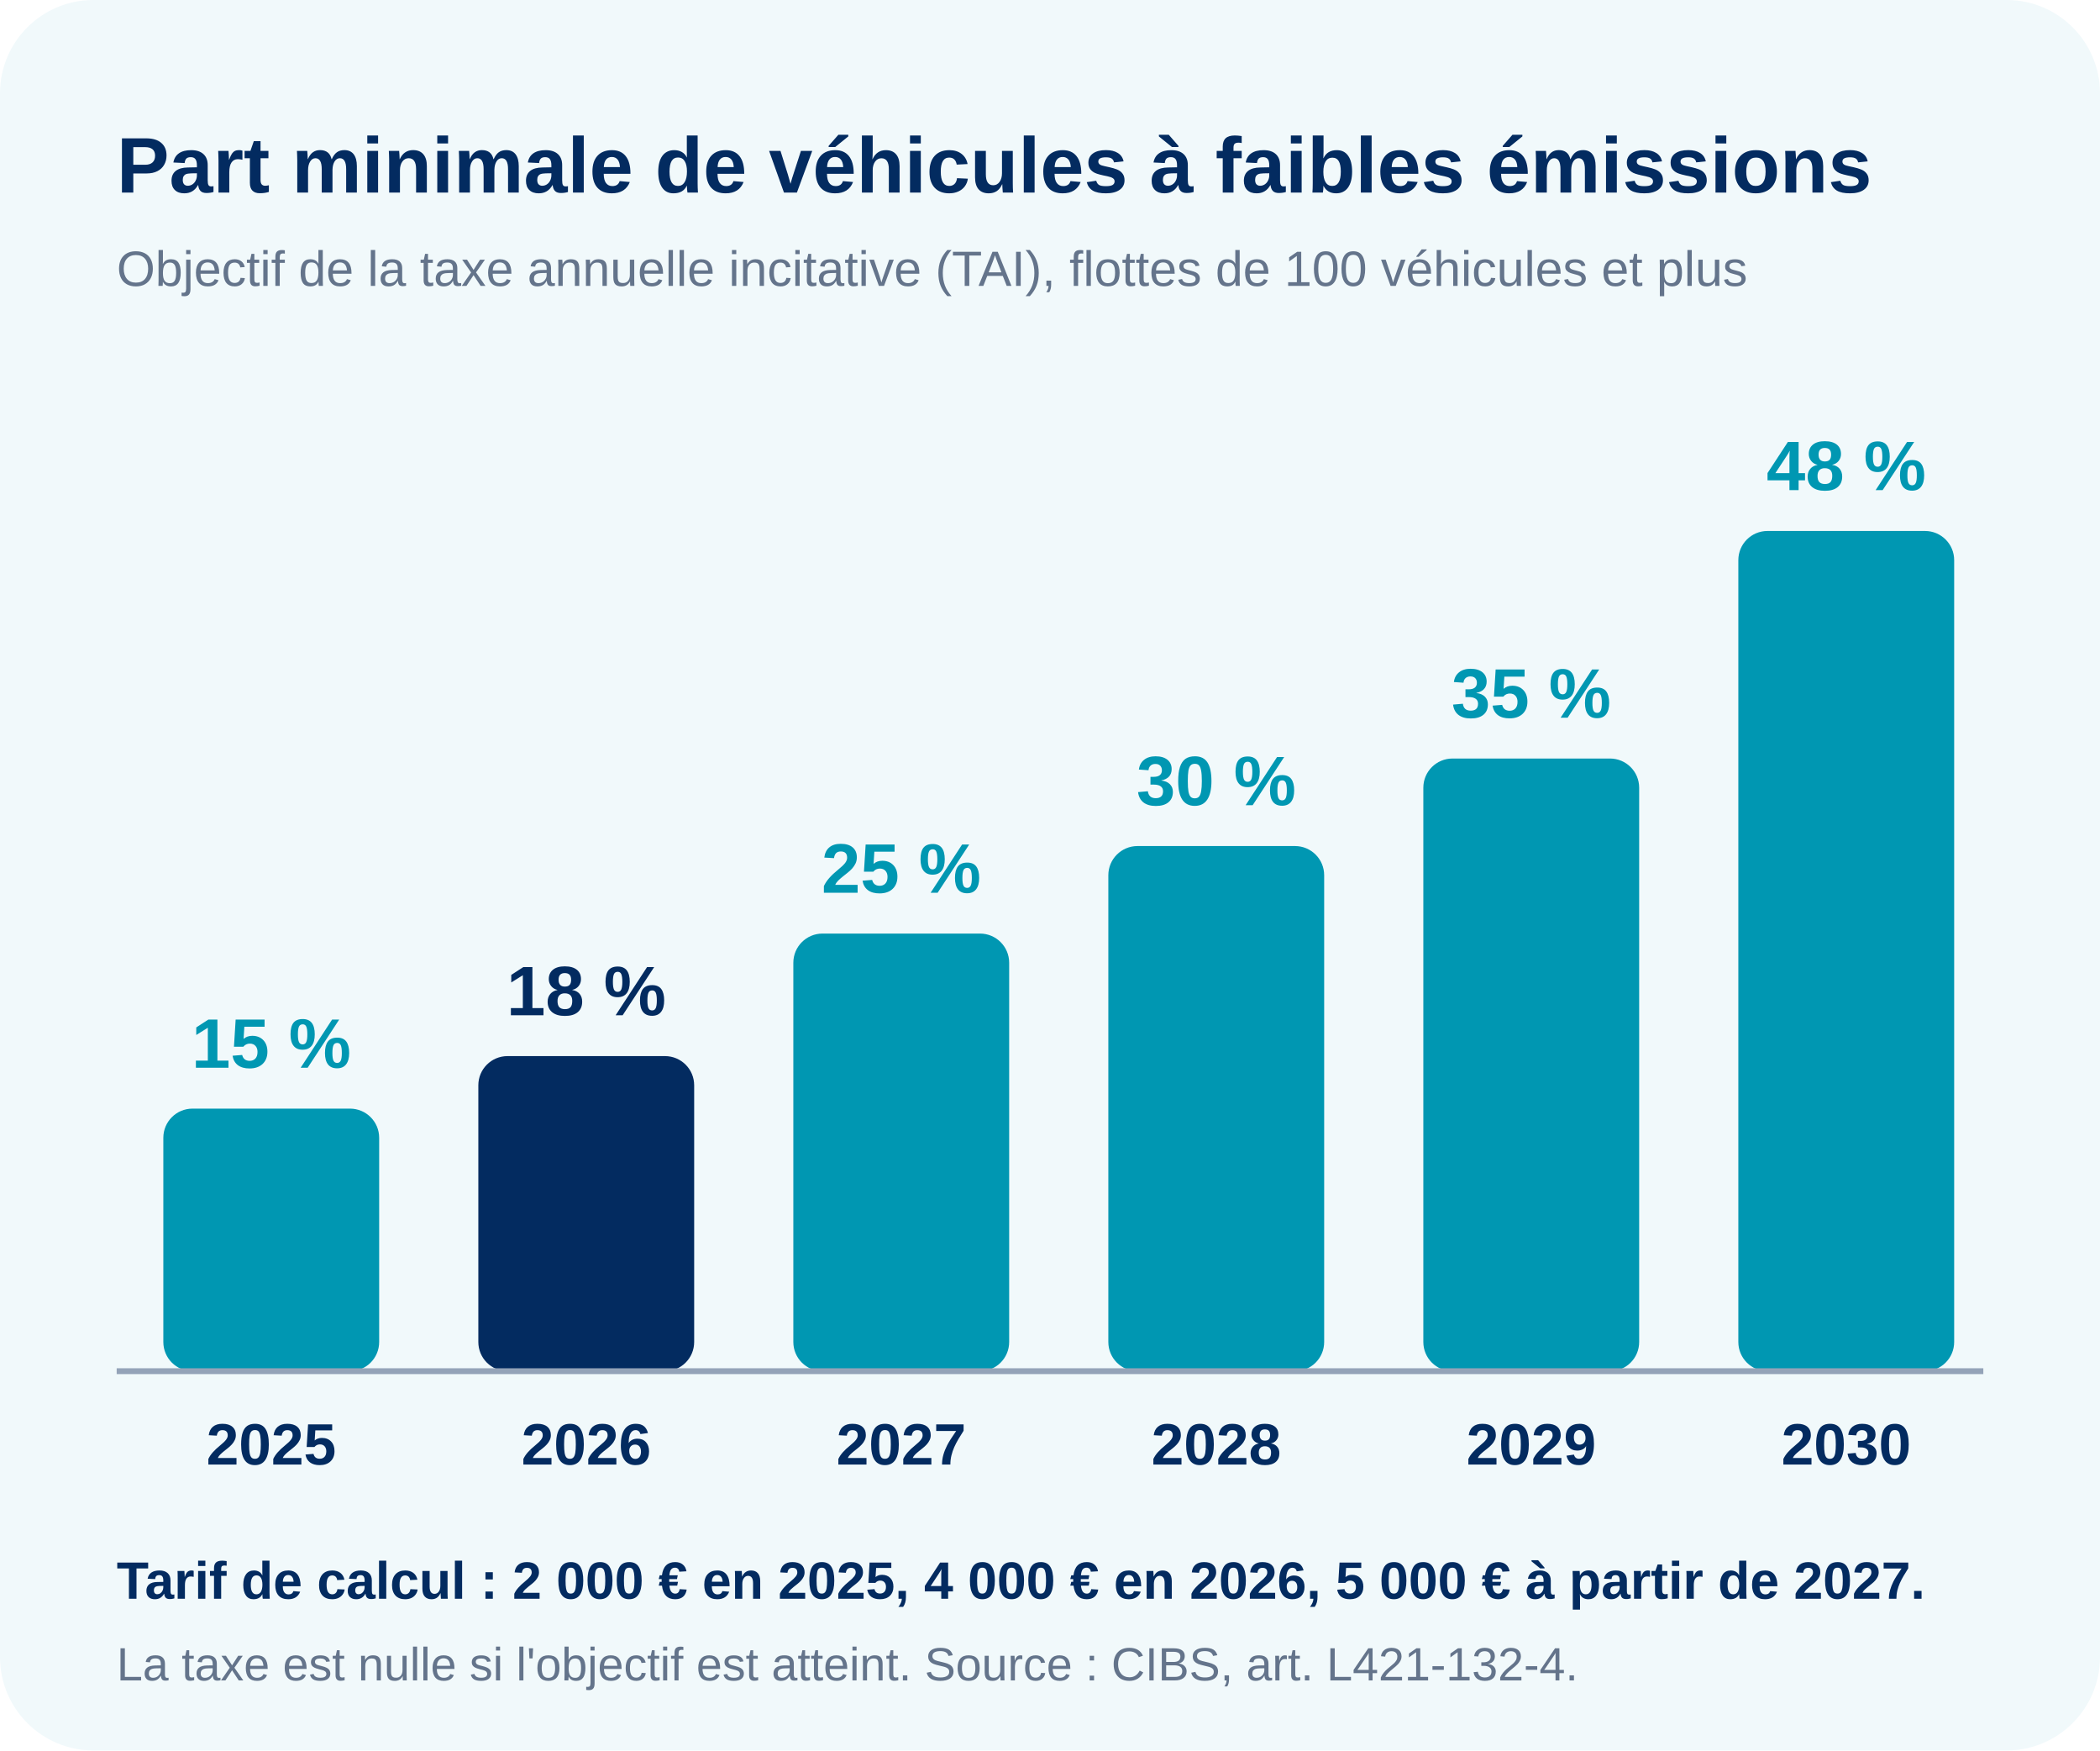
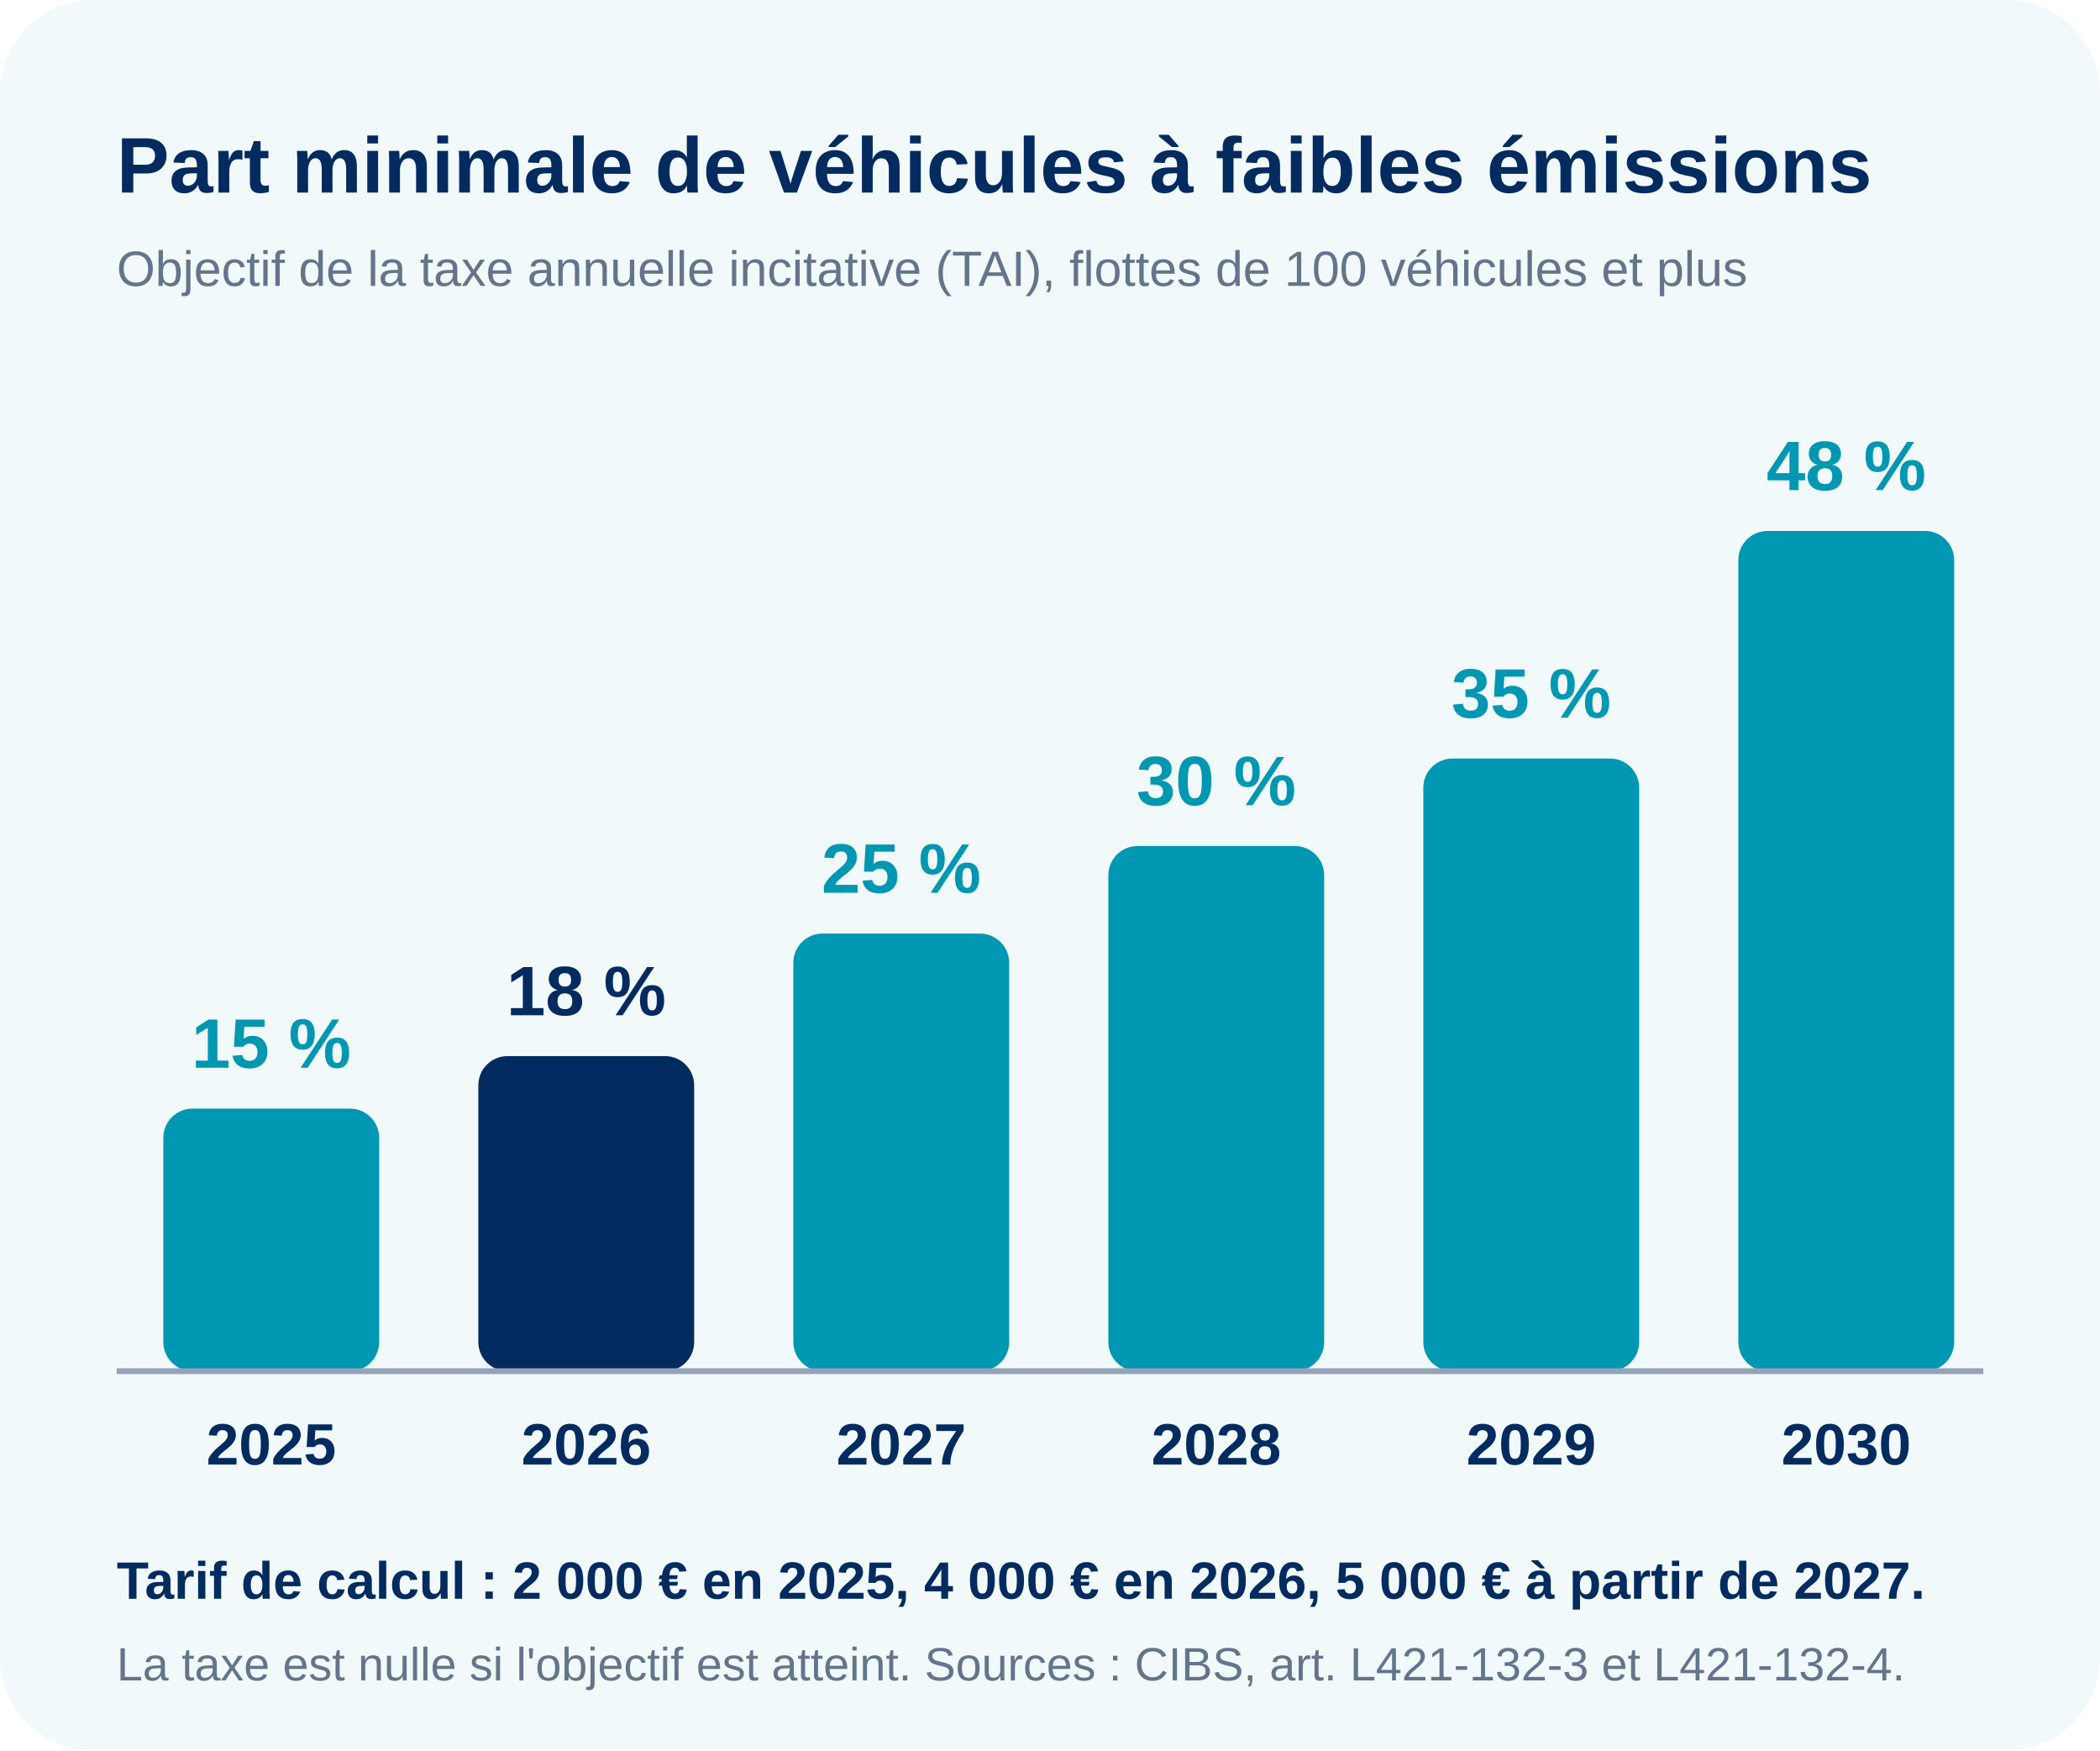
<svg xmlns="http://www.w3.org/2000/svg" viewBox="0 0 720 600" width="720" height="600" font-family="Arial, Helvetica, sans-serif">
  <rect x="0" y="0" width="720" height="600" rx="32" fill="#f1f9fb" />
  <text x="40" y="66" font-size="27" font-weight="700" fill="#032b60" text-anchor="start">Part minimale de véhicules à faibles émissions</text>
  <text x="40" y="98" font-size="17" font-weight="400" fill="#64748b" text-anchor="start">Objectif de la taxe annuelle incitative (TAI), flottes de 100 véhicules et plus</text>
  <rect x="56" y="380" width="74" height="90" rx="10" fill="#0097b2" />
  <text x="93" y="366" font-size="24" font-weight="700" fill="#0097b2" text-anchor="middle">15 %</text>
  <text x="93" y="502" font-size="20" font-weight="700" fill="#032b60" text-anchor="middle">2025</text>
  <rect x="164" y="362" width="74" height="108" rx="10" fill="#032b60" />
  <text x="201" y="348" font-size="24" font-weight="700" fill="#032b60" text-anchor="middle">18 %</text>
  <text x="201" y="502" font-size="20" font-weight="700" fill="#032b60" text-anchor="middle">2026</text>
  <rect x="272" y="320" width="74" height="150" rx="10" fill="#0097b2" />
  <text x="309" y="306" font-size="24" font-weight="700" fill="#0097b2" text-anchor="middle">25 %</text>
  <text x="309" y="502" font-size="20" font-weight="700" fill="#032b60" text-anchor="middle">2027</text>
  <rect x="380" y="290" width="74" height="180" rx="10" fill="#0097b2" />
  <text x="417" y="276" font-size="24" font-weight="700" fill="#0097b2" text-anchor="middle">30 %</text>
  <text x="417" y="502" font-size="20" font-weight="700" fill="#032b60" text-anchor="middle">2028</text>
  <rect x="488" y="260" width="74" height="210" rx="10" fill="#0097b2" />
  <text x="525" y="246" font-size="24" font-weight="700" fill="#0097b2" text-anchor="middle">35 %</text>
  <text x="525" y="502" font-size="20" font-weight="700" fill="#032b60" text-anchor="middle">2029</text>
  <rect x="596" y="182" width="74" height="288" rx="10" fill="#0097b2" />
  <text x="633" y="168" font-size="24" font-weight="700" fill="#0097b2" text-anchor="middle">48 %</text>
  <text x="633" y="502" font-size="20" font-weight="700" fill="#032b60" text-anchor="middle">2030</text>
  <line x1="40" y1="470" x2="680" y2="470" stroke="#94a3b8" stroke-width="2" />
  <text x="40" y="548" font-size="18" font-weight="700" fill="#032b60" text-anchor="start">Tarif de calcul : 2 000 € en 2025, 4 000 € en 2026, 5 000 € à partir de 2027.</text>
-   <text x="40" y="576" font-size="16" font-weight="400" fill="#64748b" text-anchor="start">La taxe est nulle si l'objectif est atteint. Source : CIBS, art. L421-132-4.</text>
+   <text x="40" y="576" font-size="16" font-weight="400" fill="#64748b" text-anchor="start">La taxe est nulle si l'objectif est atteint. Sources : CIBS, art. L421-132-3 et L421-132-4.</text>
</svg>
